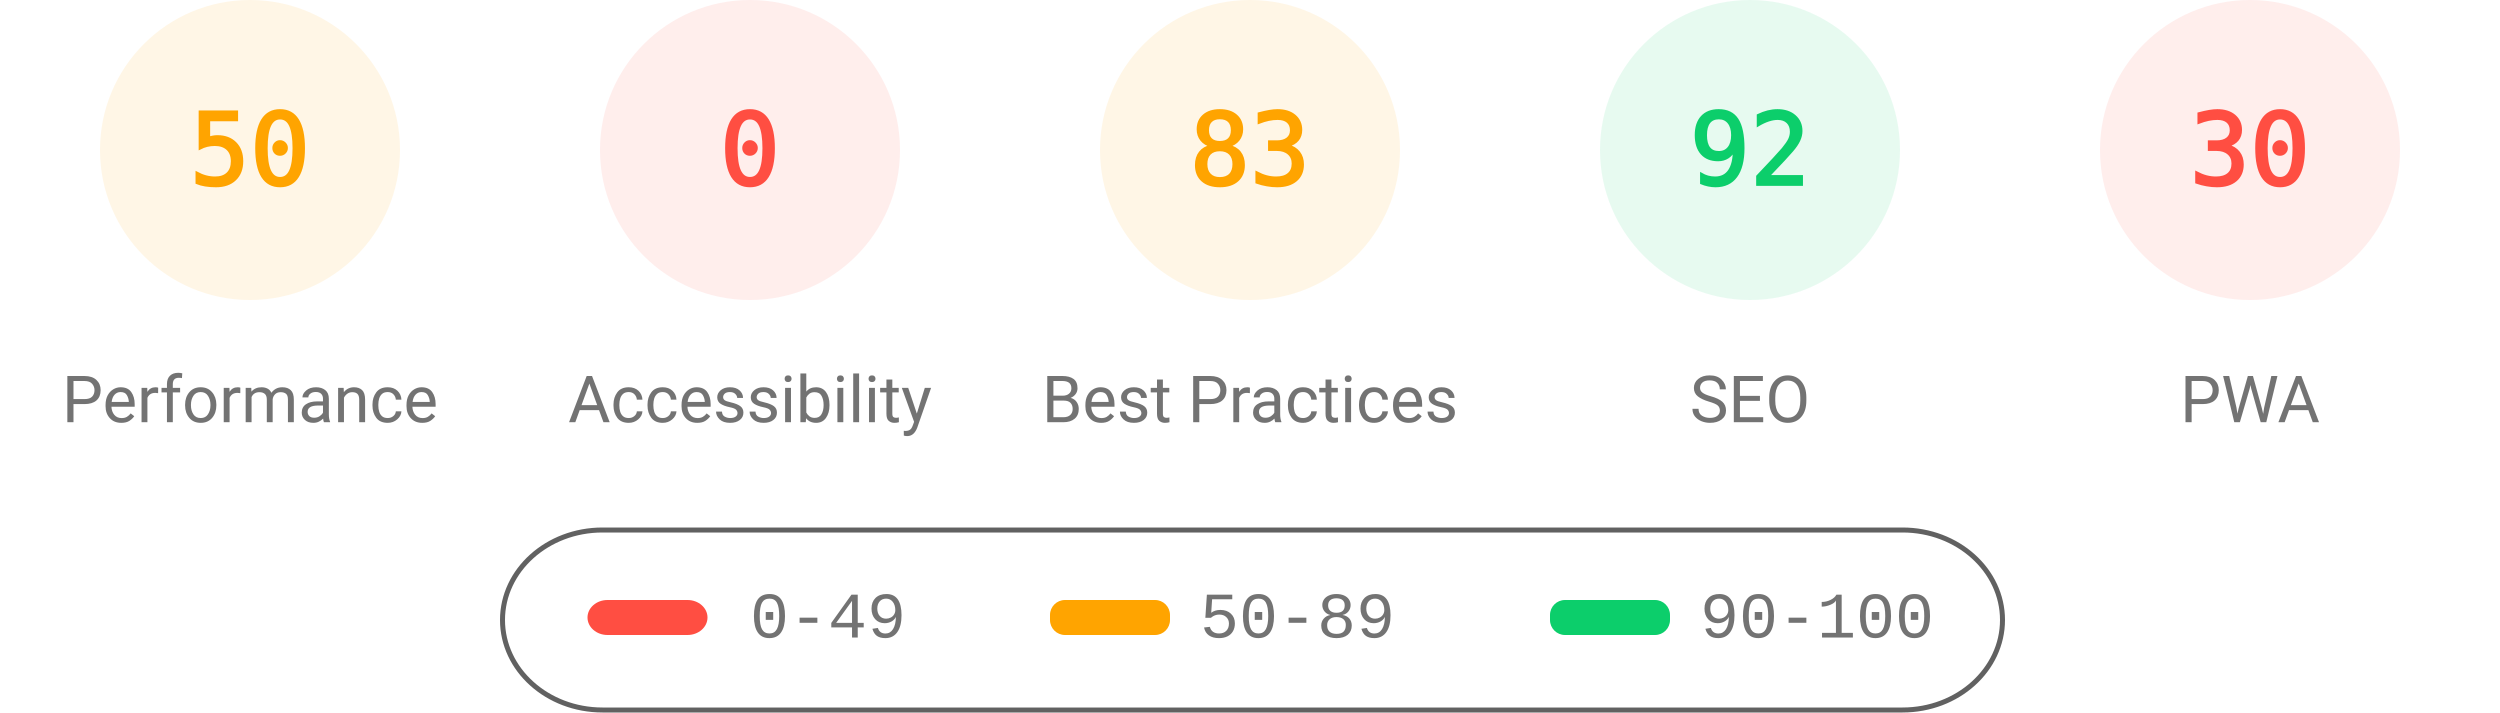
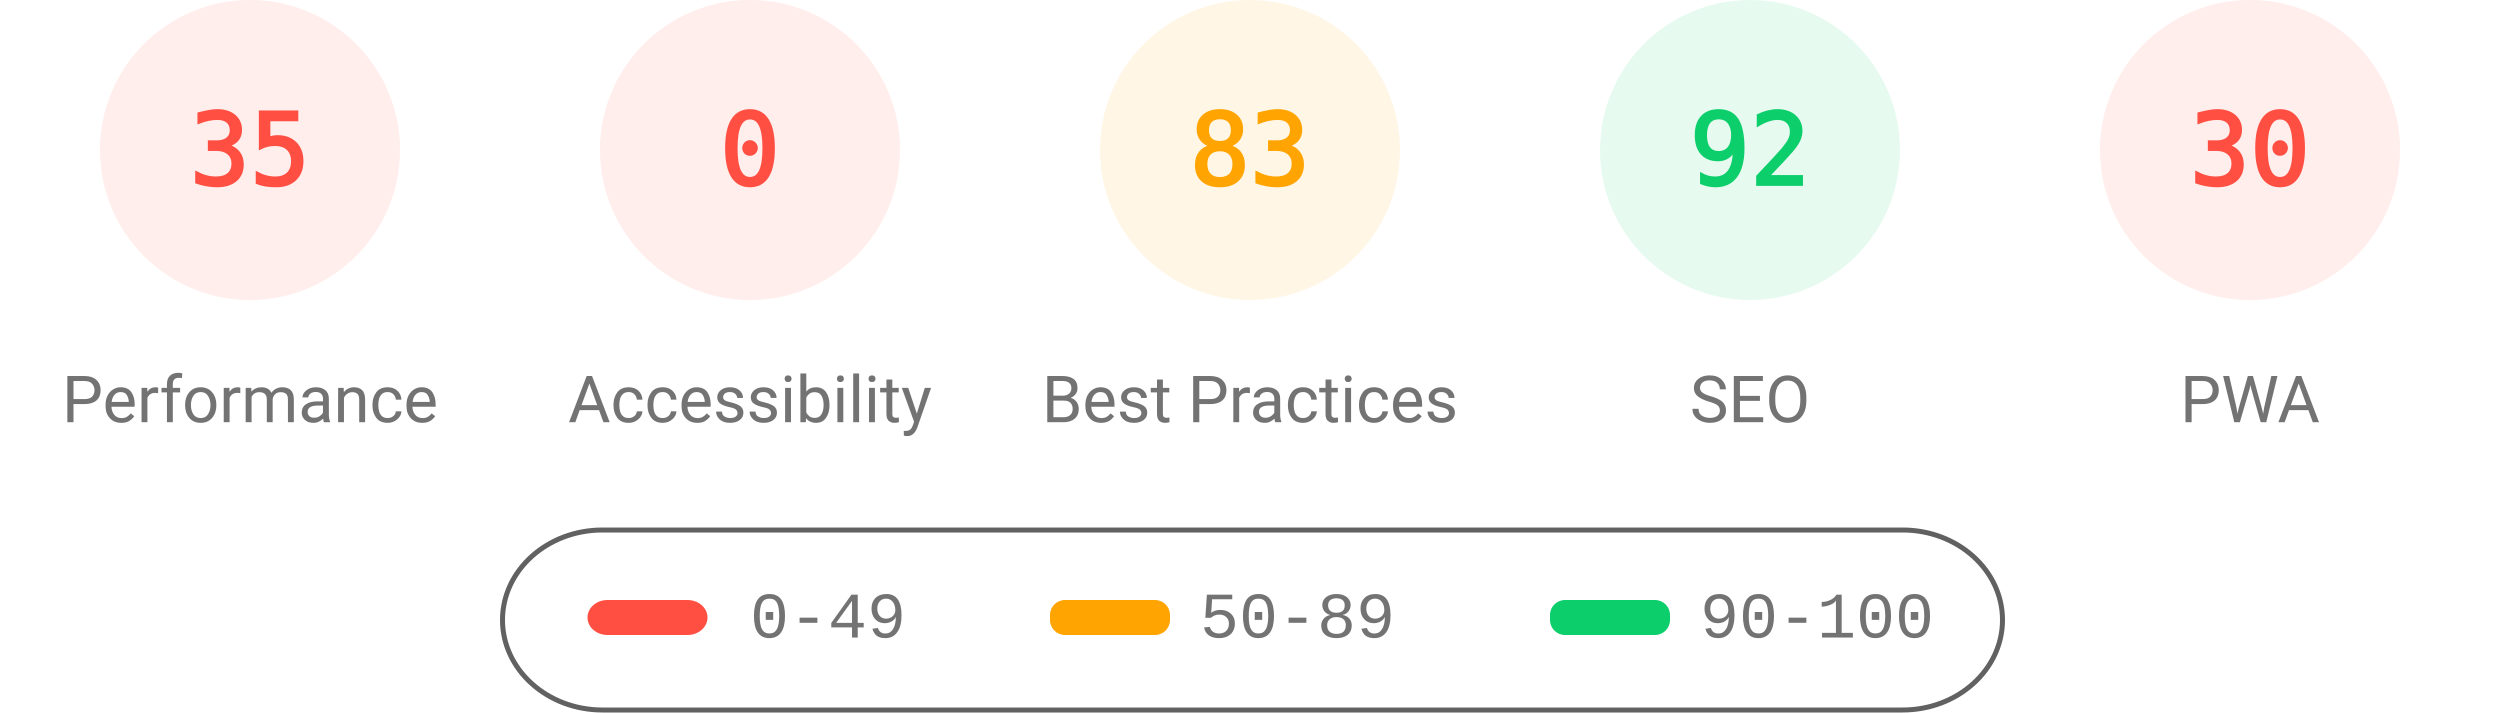
<svg xmlns="http://www.w3.org/2000/svg" fill="none" width="1000" height="285">
  <style>.gauge-base{opacity:.1}.gauge-arc{fill:none;animation-delay:250ms;stroke-linecap:round;transform:rotate(-90deg);transform-origin:100px 60px;animation:load-gauge 1s ease forwards}.guage-text{font-size:40px;font-family:monospace;text-align:center}.guage-red{color:#ff4e42;fill:#ff4e42;stroke:#ff4e42}.guage-orange{color:#ffa400;fill:#ffa400;stroke:#ffa400}.guage-green{color:#0cce6b;fill:#0cce6b;stroke:#0cce6b}.guage-undefined{color:#5c5c5c;fill:#5c5c5c;stroke:#5c5c5c}.guage-title{color:#737373;fill:#737373;stroke:none;font-size:26px;line-height:26px;font-family:Roboto,Halvetica,Arial,sans-serif}@keyframes load-gauge{from{stroke-dasharray:0 352.858}}</style>
-   <svg class="guage-div guage-perf guage-orange" viewBox="0 0 200 200" width="200" height="200">
+   <svg class="guage-div guage-perf guage-red" viewBox="0 0 200 200" width="200" height="200">
    <circle class="gauge-base" r="56" cx="100" cy="60" stroke-width="8" />
-     <circle class="gauge-arc guage-arc-1" r="56" cx="100" cy="60" stroke-width="8" style="stroke-dasharray:175.929,351.858" />
-     <text class="guage-text" x="100" y="60" alignment-baseline="central" dominant-baseline="central" text-anchor="middle">50</text>
+     <circle class="gauge-arc guage-arc-1" r="56" cx="100" cy="60" stroke-width="8" style="stroke-dasharray:123.15,351.858" />
+     <text class="guage-text" x="100" y="60" alignment-baseline="central" dominant-baseline="central" text-anchor="middle">35</text>
    <text class="guage-title" x="100" y="160" alignment-baseline="central" dominant-baseline="central" text-anchor="middle">Performance</text>
  </svg>
  <svg class="guage-div guage-acc guage-red" viewBox="0 0 200 200" width="200" height="200" x="200">
    <circle class="gauge-base" r="56" cx="100" cy="60" stroke-width="8" />
    <circle class="gauge-arc guage-arc-2" r="56" cx="100" cy="60" stroke-width="8" style="stroke-dasharray:0,351.858" />
    <text class="guage-text" x="100" y="60" alignment-baseline="central" dominant-baseline="central" text-anchor="middle">0</text>
    <text class="guage-title" x="100" y="160" alignment-baseline="central" dominant-baseline="central" text-anchor="middle">Accessibility</text>
  </svg>
  <svg class="guage-div guage-best guage-orange" viewBox="0 0 200 200" width="200" height="200" x="400">
    <circle class="gauge-base" r="56" cx="100" cy="60" stroke-width="8" />
    <circle class="gauge-arc guage-arc-3" r="56" cx="100" cy="60" stroke-width="8" style="stroke-dasharray:292.042,351.858" />
    <text class="guage-text" x="100" y="60" alignment-baseline="central" dominant-baseline="central" text-anchor="middle">83</text>
    <text class="guage-title" x="100" y="160" alignment-baseline="central" dominant-baseline="central" text-anchor="middle">Best Practices</text>
  </svg>
  <svg class="guage-div guage-seo guage-green" viewBox="0 0 200 200" width="200" height="200" x="600">
    <circle class="gauge-base" r="56" cx="100" cy="60" stroke-width="8" />
    <circle class="gauge-arc guage-arc-4" r="56" cx="100" cy="60" stroke-width="8" style="stroke-dasharray:323.709,351.858" />
    <text class="guage-text" x="100" y="60" alignment-baseline="central" dominant-baseline="central" text-anchor="middle">92</text>
    <text class="guage-title" x="100" y="160" alignment-baseline="central" dominant-baseline="central" text-anchor="middle">SEO</text>
  </svg>
  <svg class="guage-div guage-pwa guage-red" viewBox="0 0 200 200" width="200" height="200" x="800">
    <circle class="gauge-base" r="56" cx="100" cy="60" stroke-width="8" />
    <circle class="gauge-arc guage-arc-4" r="56" cx="100" cy="60" stroke-width="8" style="stroke-dasharray:105.557,351.858" />
    <text class="guage-text" x="100" y="60" alignment-baseline="central" dominant-baseline="central" text-anchor="middle">30</text>
    <text class="guage-title" x="100" y="160" alignment-baseline="central" dominant-baseline="central" text-anchor="middle">PWA</text>
  </svg>
  <svg width="604" height="76" x="200" y="210">
    <path fill="none" id="canvas_background" d="M-1-1h604v80H-1z" />
    <rect fill-opacity="0" stroke="#616161" stroke-width="2" rx="40" id="svg_2" height="72" width="600" y="2" x="1" fill="#000" />
    <rect stroke="#000" rx="8" id="svg_3" height="14" width="48" y="30" x="35" stroke-opacity="null" stroke-width="0" fill="#ff4e42" />
    <rect stroke="#000" rx="6" id="svg_4" height="14" width="48" y="30" x="220" stroke-opacity="null" stroke-width="0" fill="#ffa400" />
    <rect stroke="#000" rx="6" id="svg_5" height="14" width="48" y="30" x="420" stroke-opacity="null" stroke-width="0" fill="#0cce6b" />
    <text xml:space="preserve" text-anchor="start" font-family="'Courier New', Courier, monospace" font-size="26" id="svg_6" y="45" x="100" stroke-opacity="null" stroke-width="0" stroke="#000" fill="#737373">0-49</text>
    <text xml:space="preserve" text-anchor="start" font-family="'Courier New', Courier, monospace" font-size="26" id="svg_7" y="45" x="280" stroke-opacity="null" stroke-width="0" stroke="#000" fill="#737373">50-89</text>
    <text xml:space="preserve" text-anchor="start" font-family="'Courier New', Courier, monospace" font-size="26" id="svg_8" y="45" x="480" stroke-opacity="null" stroke-width="0" stroke="#000" fill="#737373">90-100</text>
  </svg>
</svg>
